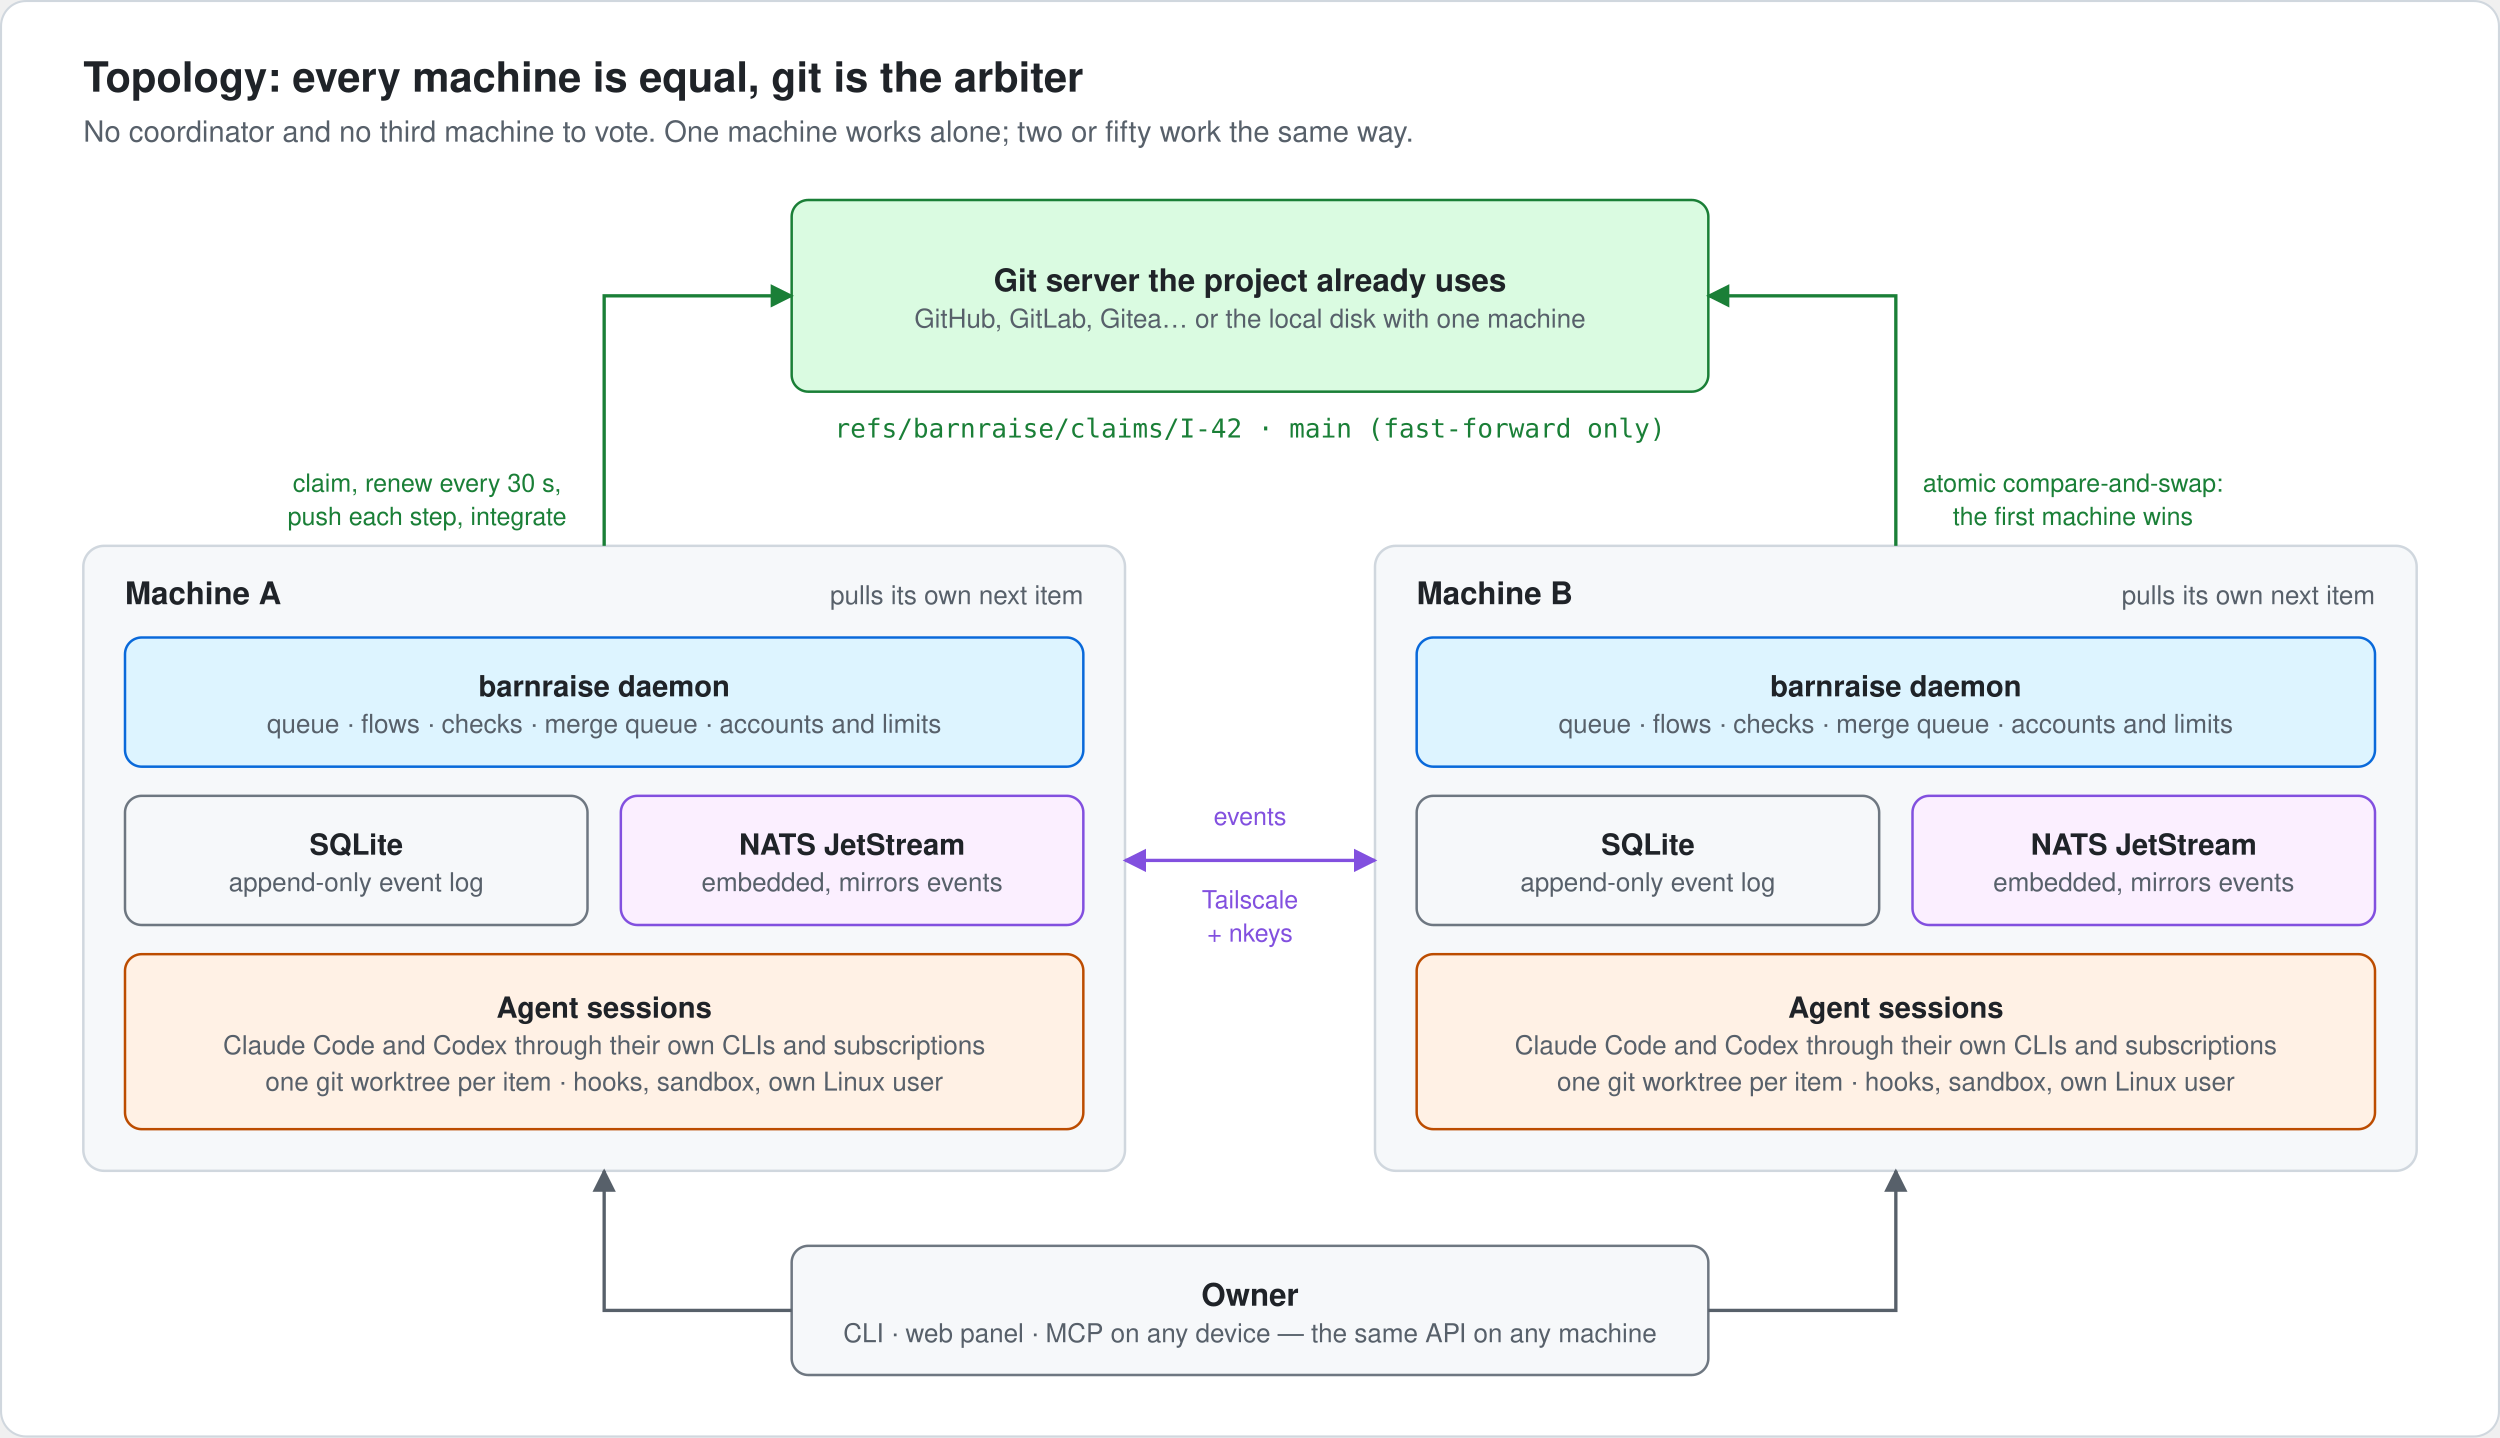
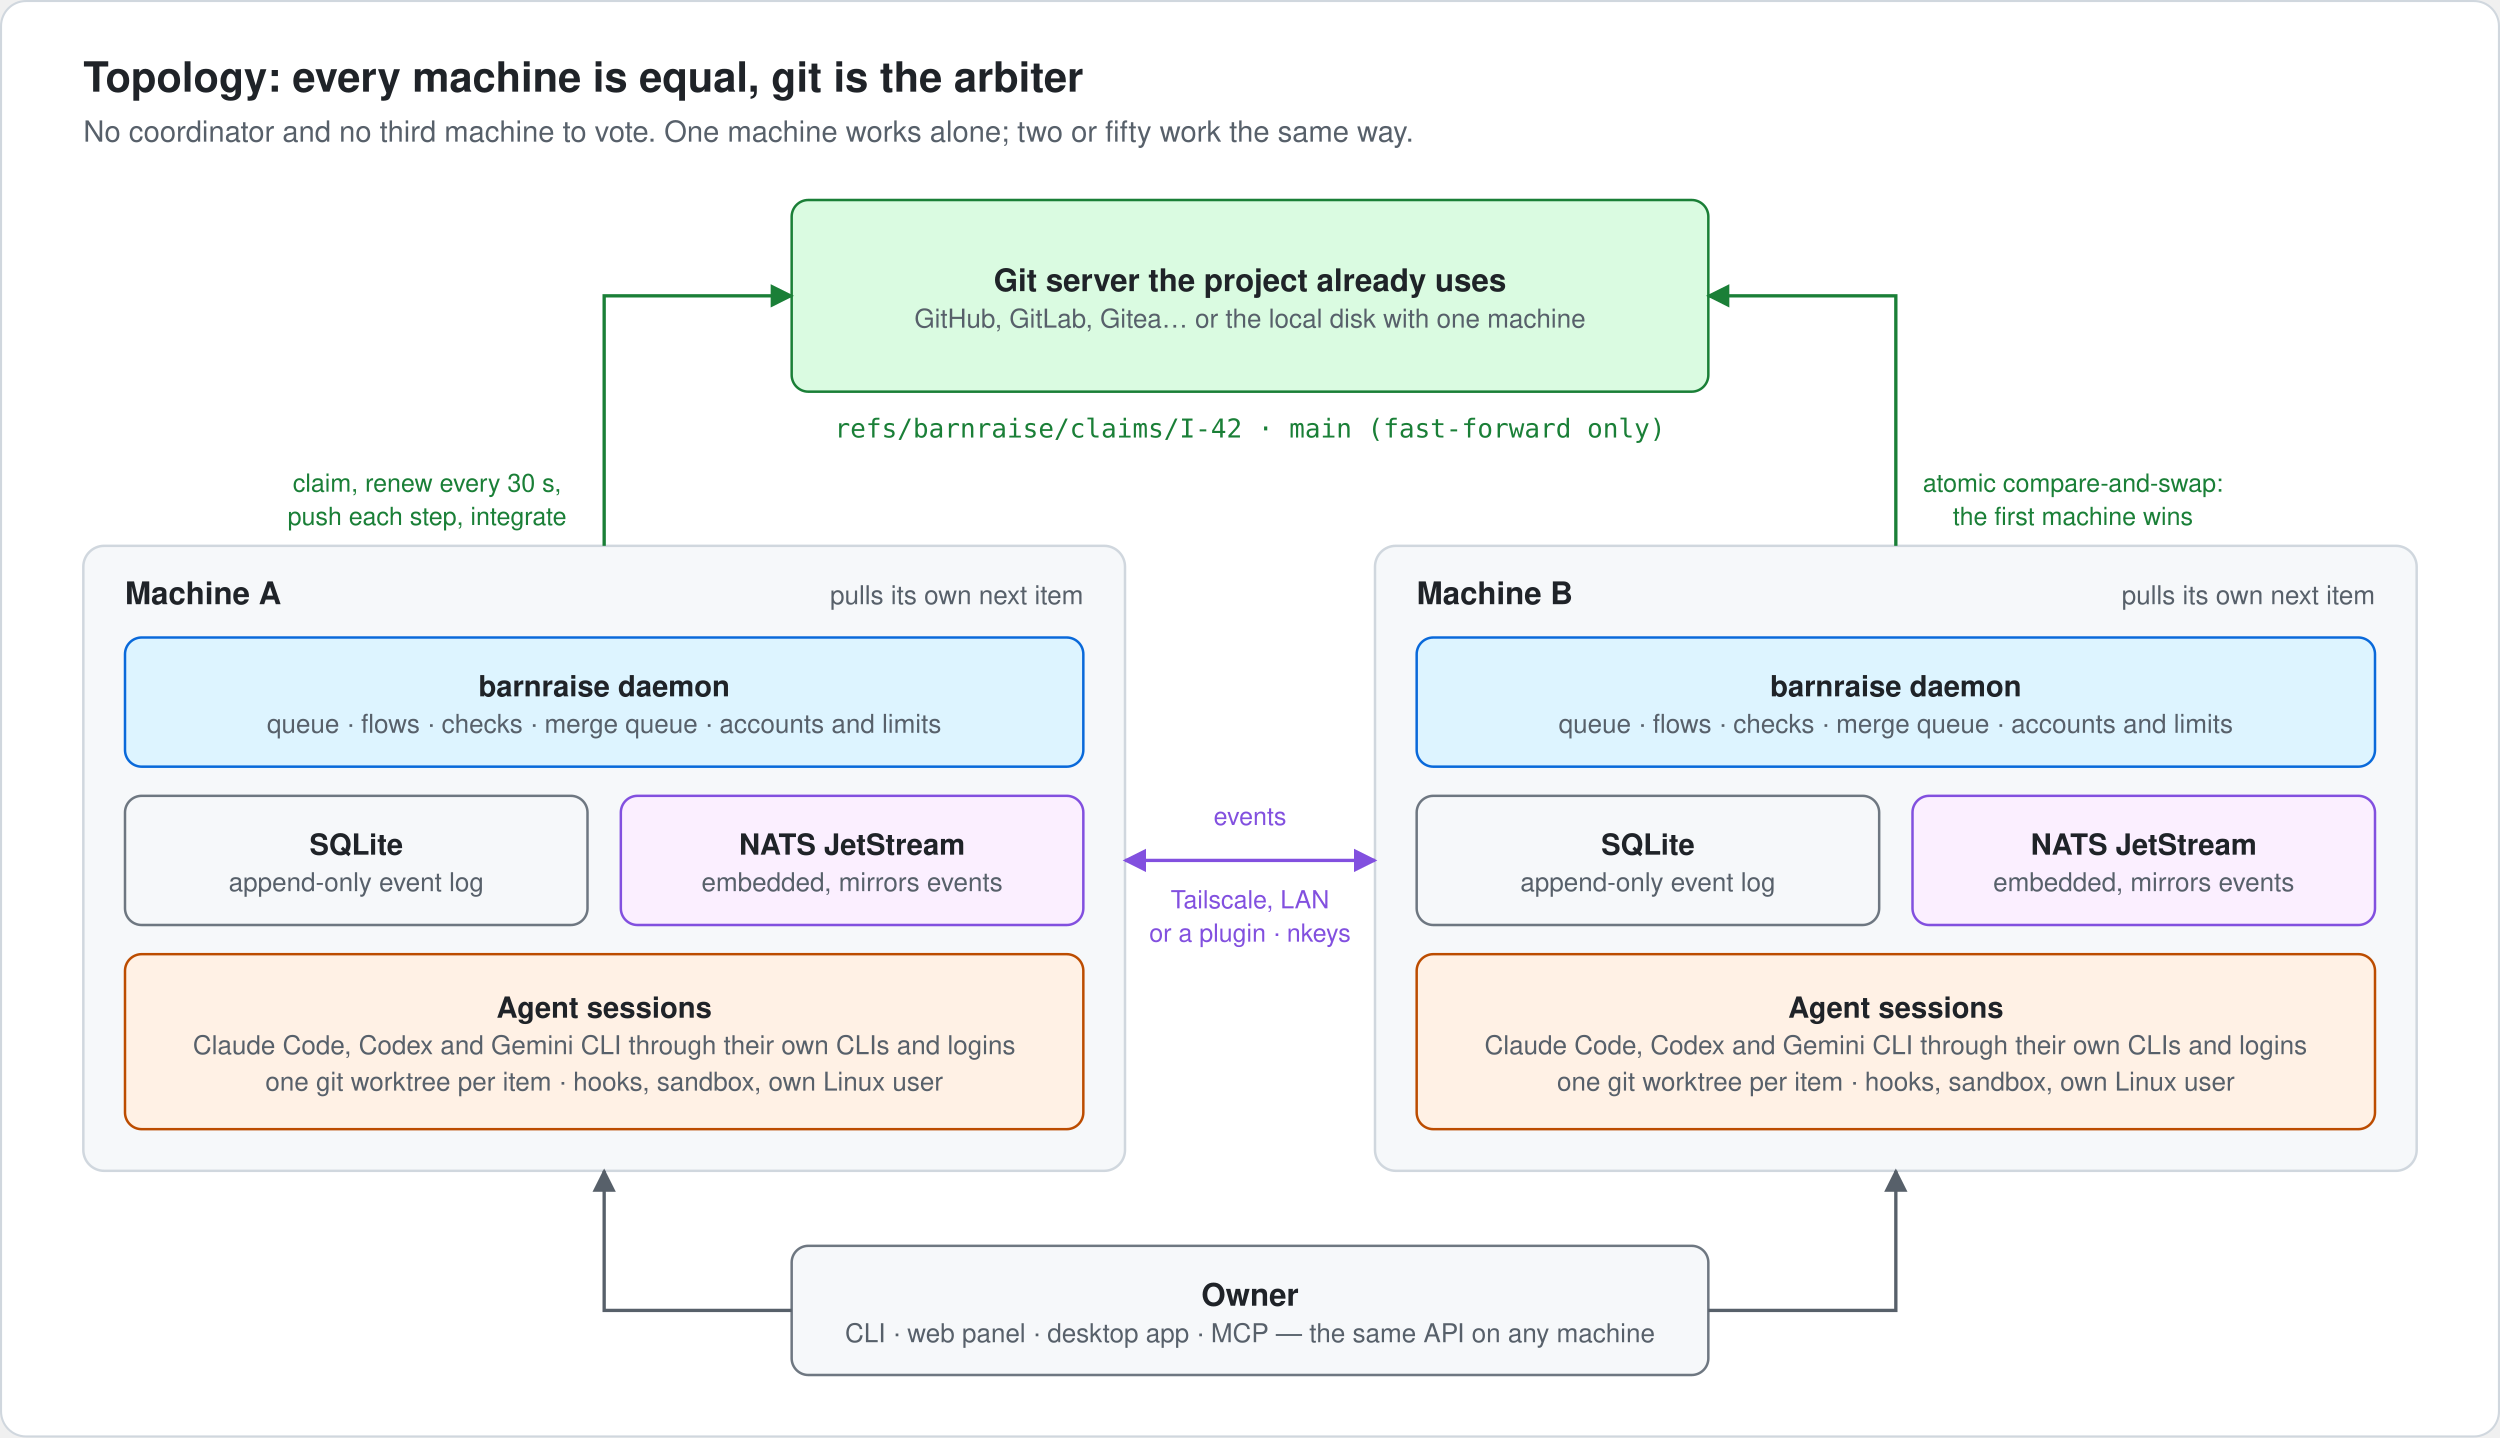
<svg xmlns="http://www.w3.org/2000/svg" viewBox="0 0 1200 690" width="1200" height="690" role="img" aria-labelledby="t d" font-family="-apple-system, 'Segoe UI', Helvetica, Arial, sans-serif">
  <defs>
    <marker id="a1f2328" viewBox="0 0 10 10" refX="9" refY="5" markerWidth="7" markerHeight="7" orient="auto-start-reverse">
      <path d="M0 0L10 5L0 10z" fill="#1f2328" />
    </marker>
    <marker id="a57606a" viewBox="0 0 10 10" refX="9" refY="5" markerWidth="7" markerHeight="7" orient="auto-start-reverse">
      <path d="M0 0L10 5L0 10z" fill="#57606a" />
    </marker>
    <marker id="a0969da" viewBox="0 0 10 10" refX="9" refY="5" markerWidth="7" markerHeight="7" orient="auto-start-reverse">
      <path d="M0 0L10 5L0 10z" fill="#0969da" />
    </marker>
    <marker id="a1a7f37" viewBox="0 0 10 10" refX="9" refY="5" markerWidth="7" markerHeight="7" orient="auto-start-reverse">
      <path d="M0 0L10 5L0 10z" fill="#1a7f37" />
    </marker>
    <marker id="abc4c00" viewBox="0 0 10 10" refX="9" refY="5" markerWidth="7" markerHeight="7" orient="auto-start-reverse">
      <path d="M0 0L10 5L0 10z" fill="#bc4c00" />
    </marker>
    <marker id="a8250df" viewBox="0 0 10 10" refX="9" refY="5" markerWidth="7" markerHeight="7" orient="auto-start-reverse">
      <path d="M0 0L10 5L0 10z" fill="#8250df" />
    </marker>
    <marker id="acf222e" viewBox="0 0 10 10" refX="9" refY="5" markerWidth="7" markerHeight="7" orient="auto-start-reverse">
      <path d="M0 0L10 5L0 10z" fill="#cf222e" />
    </marker>
  </defs>
  <rect x="0.5" y="0.5" width="1199" height="689" rx="12" fill="#ffffff" stroke="#d0d7de" />
  <text x="40" y="44" font-size="20" fill="#1f2328" font-weight="600" text-anchor="start">Topology: every machine is equal, git is the arbiter</text>
  <text x="40" y="68" font-size="14" fill="#57606a" font-weight="400" text-anchor="start">No coordinator and no third machine to vote. One machine works alone; two or fifty work the same way.</text>
  <rect x="380" y="96" width="440" height="92" rx="8" fill="#dafbe1" stroke="#1a7f37" stroke-width="1.2" />
  <text x="600.0" y="139.75" font-size="15" fill="#1f2328" font-weight="600" text-anchor="middle">Git server the project already uses</text>
  <text x="600.0" y="157.25" font-size="12.5" fill="#57606a" font-weight="400" text-anchor="middle">GitHub, GitLab, Gitea… or the local disk with one machine</text>
  <text x="600" y="210" font-size="12.5" fill="#1a7f37" text-anchor="middle" font-family="ui-monospace, SFMono-Regular, Menlo, Consolas, monospace">refs/barnraise/claims/I-42   ·   main (fast-forward only)</text>
  <rect x="40" y="262" width="500" height="300" rx="10" fill="#f6f8fa" stroke="#d0d7de" stroke-width="1.2" />
  <text x="60" y="290" font-size="15" fill="#1f2328" font-weight="600" text-anchor="start">Machine A</text>
  <text x="520" y="290" font-size="12.5" fill="#57606a" font-weight="400" text-anchor="end">pulls its own next item</text>
  <rect x="60" y="306" width="460" height="62" rx="8" fill="#ddf4ff" stroke="#0969da" stroke-width="1.2" />
  <text x="290.0" y="334.25" font-size="14" fill="#1f2328" font-weight="600" text-anchor="middle">barnraise daemon</text>
  <text x="290.0" y="351.75" font-size="12.5" fill="#57606a" font-weight="400" text-anchor="middle">queue · flows · checks · merge queue · accounts and limits</text>
  <rect x="60" y="382" width="222" height="62" rx="8" fill="#f6f8fa" stroke="#6e7781" stroke-width="1.2" />
  <text x="171.0" y="410.25" font-size="14" fill="#1f2328" font-weight="600" text-anchor="middle">SQLite</text>
  <text x="171.0" y="427.75" font-size="12.5" fill="#57606a" font-weight="400" text-anchor="middle">append-only event log</text>
  <rect x="298" y="382" width="222" height="62" rx="8" fill="#fbefff" stroke="#8250df" stroke-width="1.2" />
  <text x="409.0" y="410.25" font-size="14" fill="#1f2328" font-weight="600" text-anchor="middle">NATS JetStream</text>
  <text x="409.0" y="427.75" font-size="12.5" fill="#57606a" font-weight="400" text-anchor="middle">embedded, mirrors events</text>
  <rect x="60" y="458" width="460" height="84" rx="8" fill="#fff1e5" stroke="#bc4c00" stroke-width="1.2" />
  <text x="290.0" y="488.5" font-size="14" fill="#1f2328" font-weight="600" text-anchor="middle">Agent sessions</text>
-   <text x="290.0" y="506.0" font-size="12.5" fill="#57606a" font-weight="400" text-anchor="middle">Claude Code and Codex through their own CLIs and subscriptions</text>
+   <text x="290.0" y="506.0" font-size="12.5" fill="#57606a" font-weight="400" text-anchor="middle">Claude Code, Codex and Gemini CLI through their own CLIs and logins</text>
  <text x="290.0" y="523.5" font-size="12.5" fill="#57606a" font-weight="400" text-anchor="middle">one git worktree per item · hooks, sandbox, own Linux user</text>
  <rect x="660" y="262" width="500" height="300" rx="10" fill="#f6f8fa" stroke="#d0d7de" stroke-width="1.2" />
  <text x="680" y="290" font-size="15" fill="#1f2328" font-weight="600" text-anchor="start">Machine B</text>
  <text x="1140" y="290" font-size="12.5" fill="#57606a" font-weight="400" text-anchor="end">pulls its own next item</text>
  <rect x="680" y="306" width="460" height="62" rx="8" fill="#ddf4ff" stroke="#0969da" stroke-width="1.2" />
  <text x="910.0" y="334.25" font-size="14" fill="#1f2328" font-weight="600" text-anchor="middle">barnraise daemon</text>
  <text x="910.0" y="351.75" font-size="12.5" fill="#57606a" font-weight="400" text-anchor="middle">queue · flows · checks · merge queue · accounts and limits</text>
  <rect x="680" y="382" width="222" height="62" rx="8" fill="#f6f8fa" stroke="#6e7781" stroke-width="1.2" />
  <text x="791.0" y="410.25" font-size="14" fill="#1f2328" font-weight="600" text-anchor="middle">SQLite</text>
  <text x="791.0" y="427.75" font-size="12.5" fill="#57606a" font-weight="400" text-anchor="middle">append-only event log</text>
  <rect x="918" y="382" width="222" height="62" rx="8" fill="#fbefff" stroke="#8250df" stroke-width="1.2" />
  <text x="1029.0" y="410.25" font-size="14" fill="#1f2328" font-weight="600" text-anchor="middle">NATS JetStream</text>
  <text x="1029.0" y="427.75" font-size="12.5" fill="#57606a" font-weight="400" text-anchor="middle">embedded, mirrors events</text>
  <rect x="680" y="458" width="460" height="84" rx="8" fill="#fff1e5" stroke="#bc4c00" stroke-width="1.2" />
  <text x="910.0" y="488.5" font-size="14" fill="#1f2328" font-weight="600" text-anchor="middle">Agent sessions</text>
-   <text x="910.0" y="506.0" font-size="12.5" fill="#57606a" font-weight="400" text-anchor="middle">Claude Code and Codex through their own CLIs and subscriptions</text>
+   <text x="910.0" y="506.0" font-size="12.5" fill="#57606a" font-weight="400" text-anchor="middle">Claude Code, Codex and Gemini CLI through their own CLIs and logins</text>
  <text x="910.0" y="523.5" font-size="12.5" fill="#57606a" font-weight="400" text-anchor="middle">one git worktree per item · hooks, sandbox, own Linux user</text>
  <line x1="540" y1="413" x2="660" y2="413" stroke="#8250df" stroke-width="1.6" marker-end="url(#a8250df)" marker-start="url(#a8250df)" />
  <rect x="574.8" y="384" width="50.3" height="18" rx="3" fill="#ffffff" />
  <text x="600" y="396" font-size="12" fill="#8250df" font-weight="400" text-anchor="middle">events</text>
  <rect x="564.8" y="424" width="70.5" height="18" rx="3" fill="#ffffff" />
-   <text x="600" y="436" font-size="12" fill="#8250df" font-weight="400" text-anchor="middle">Tailscale</text>
+   <text x="600" y="436" font-size="12" fill="#8250df" font-weight="400" text-anchor="middle">Tailscale, LAN</text>
  <rect x="571.5" y="440" width="57.0" height="18" rx="3" fill="#ffffff" />
-   <text x="600" y="452" font-size="12" fill="#8250df" font-weight="400" text-anchor="middle">+ nkeys</text>
+   <text x="600" y="452" font-size="12" fill="#8250df" font-weight="400" text-anchor="middle">or a plugin · nkeys</text>
  <path d="M 290 262 L 290 142 L 380 142" fill="none" stroke="#1a7f37" stroke-width="1.6" marker-end="url(#a1a7f37)" />
  <path d="M 910 262 L 910 142 L 820 142" fill="none" stroke="#1a7f37" stroke-width="1.6" marker-end="url(#a1a7f37)" />
  <text x="205" y="236" font-size="12" fill="#1a7f37" font-weight="400" text-anchor="middle">claim, renew every 30 s,</text>
  <text x="205" y="252" font-size="12" fill="#1a7f37" font-weight="400" text-anchor="middle">push each step, integrate</text>
  <text x="995" y="236" font-size="12" fill="#1a7f37" font-weight="400" text-anchor="middle">atomic compare-and-swap:</text>
  <text x="995" y="252" font-size="12" fill="#1a7f37" font-weight="400" text-anchor="middle">the first machine wins</text>
  <rect x="380" y="598" width="440" height="62" rx="8" fill="#f6f8fa" stroke="#6e7781" stroke-width="1.2" />
  <text x="600.0" y="626.75" font-size="15" fill="#1f2328" font-weight="600" text-anchor="middle">Owner</text>
-   <text x="600.0" y="644.25" font-size="12.5" fill="#57606a" font-weight="400" text-anchor="middle">CLI · web panel · MCP on any device — the same API on any machine</text>
+   <text x="600.0" y="644.25" font-size="12.5" fill="#57606a" font-weight="400" text-anchor="middle">CLI · web panel · desktop app · MCP — the same API on any machine</text>
  <path d="M 380 629 L 290 629 L 290 562" fill="none" stroke="#57606a" stroke-width="1.6" marker-end="url(#a57606a)" />
  <path d="M 820 629 L 910 629 L 910 562" fill="none" stroke="#57606a" stroke-width="1.6" marker-end="url(#a57606a)" />
</svg>
